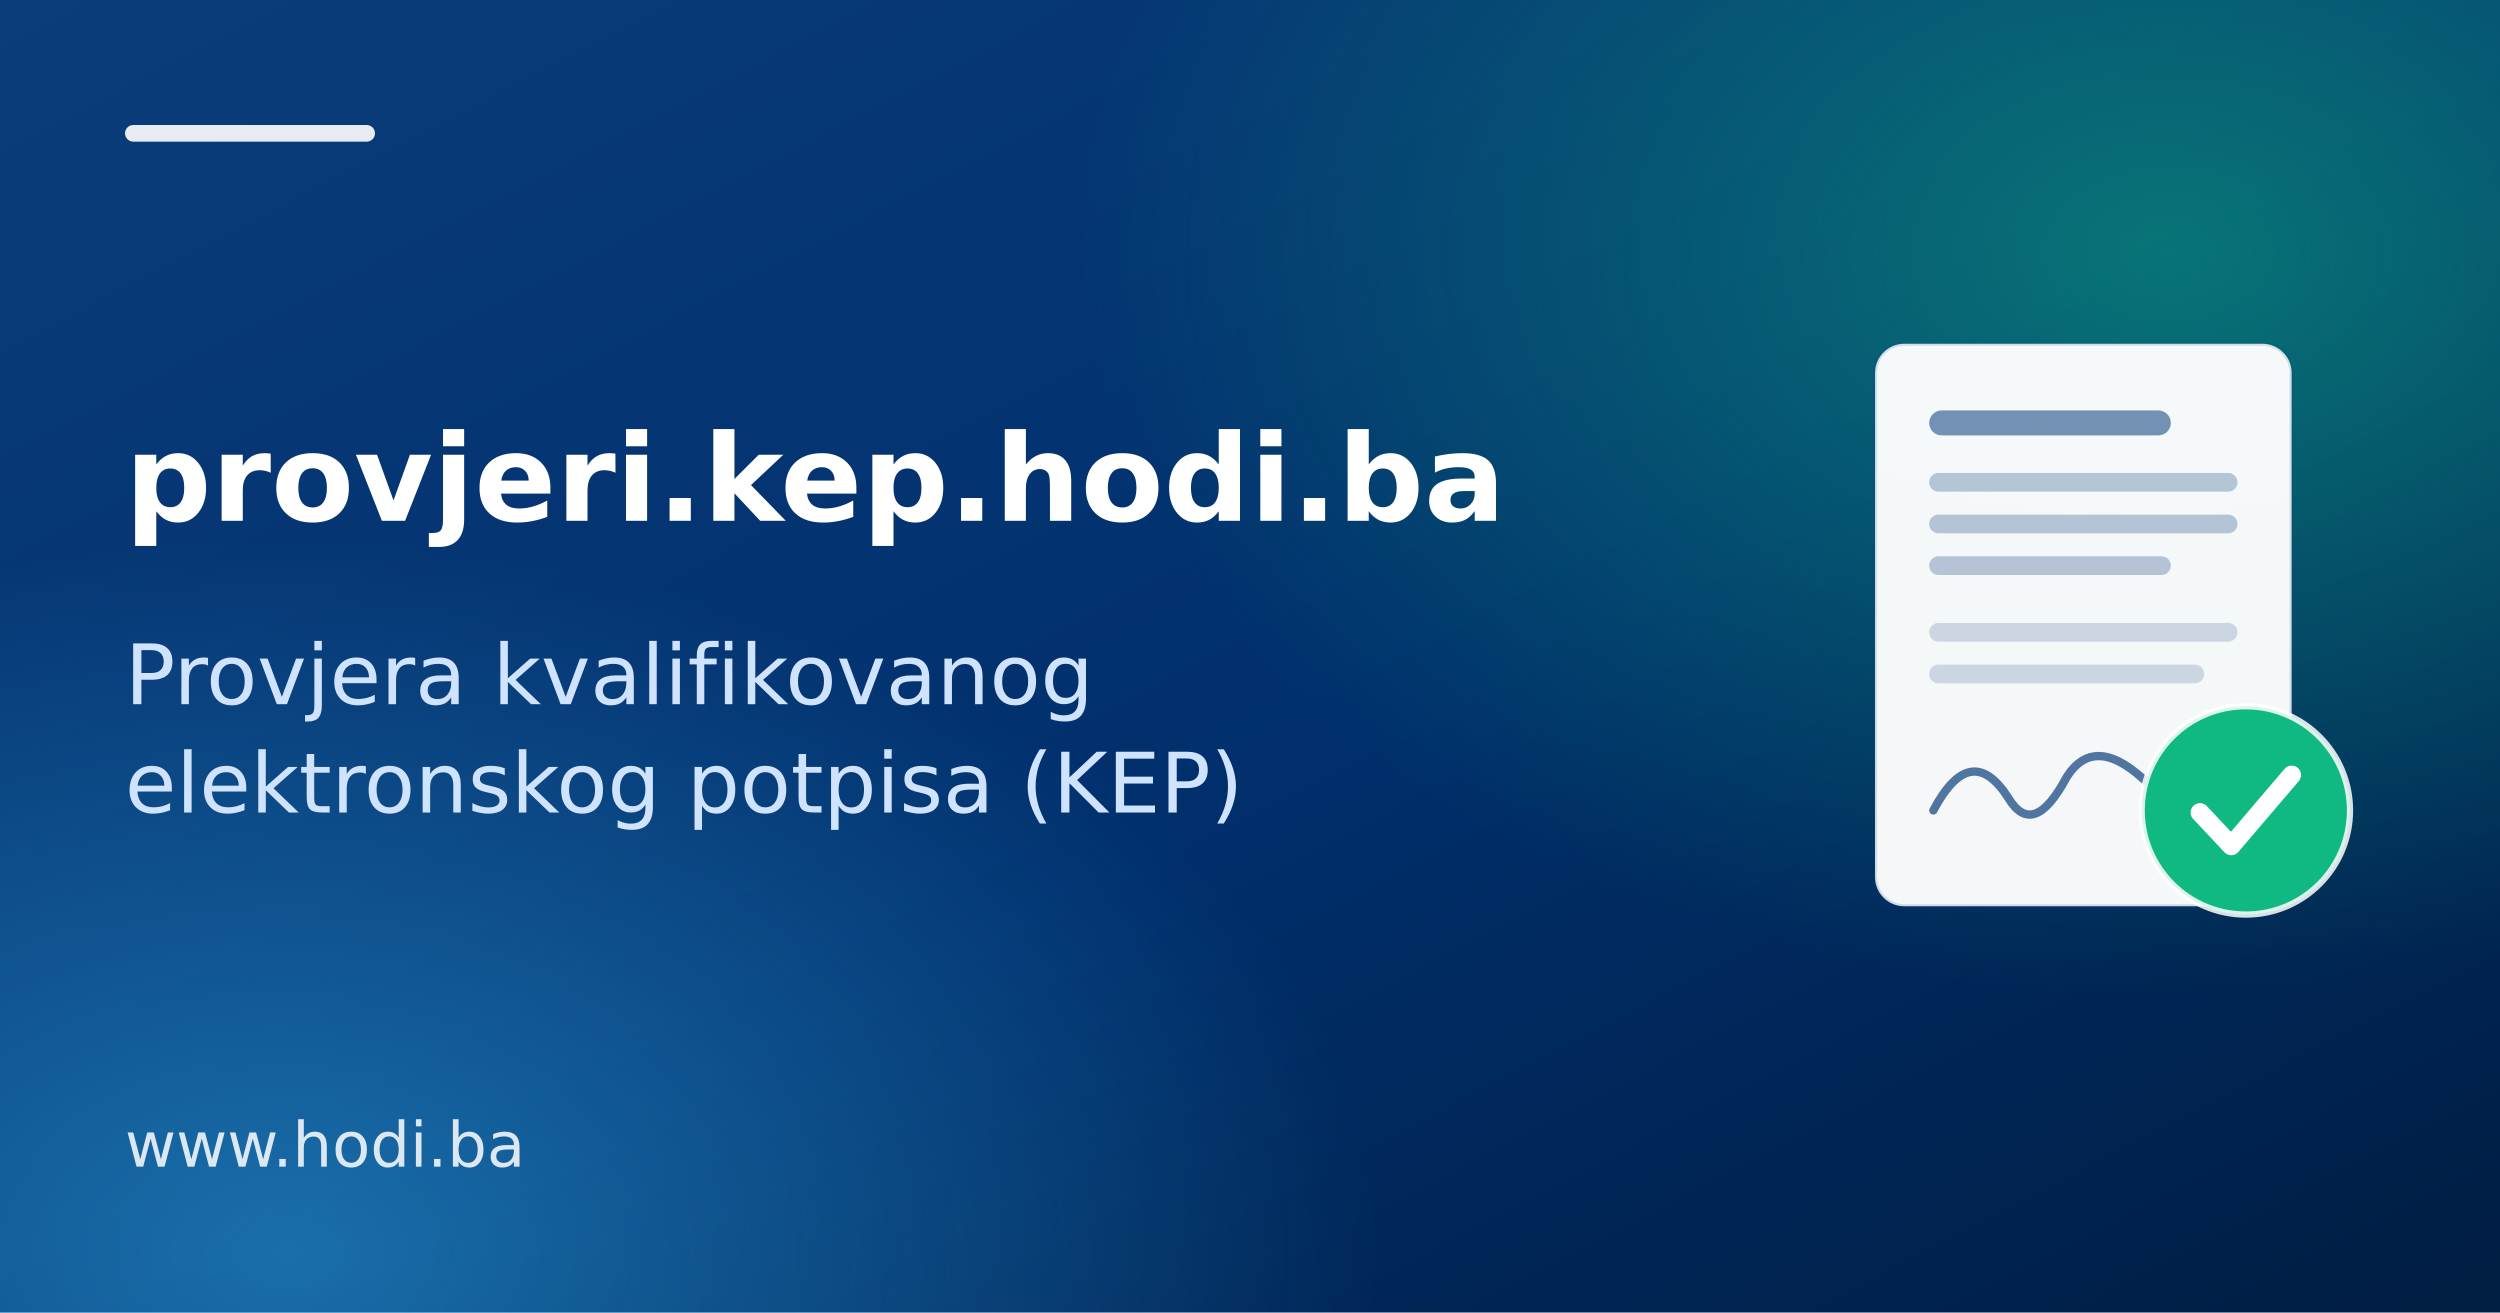
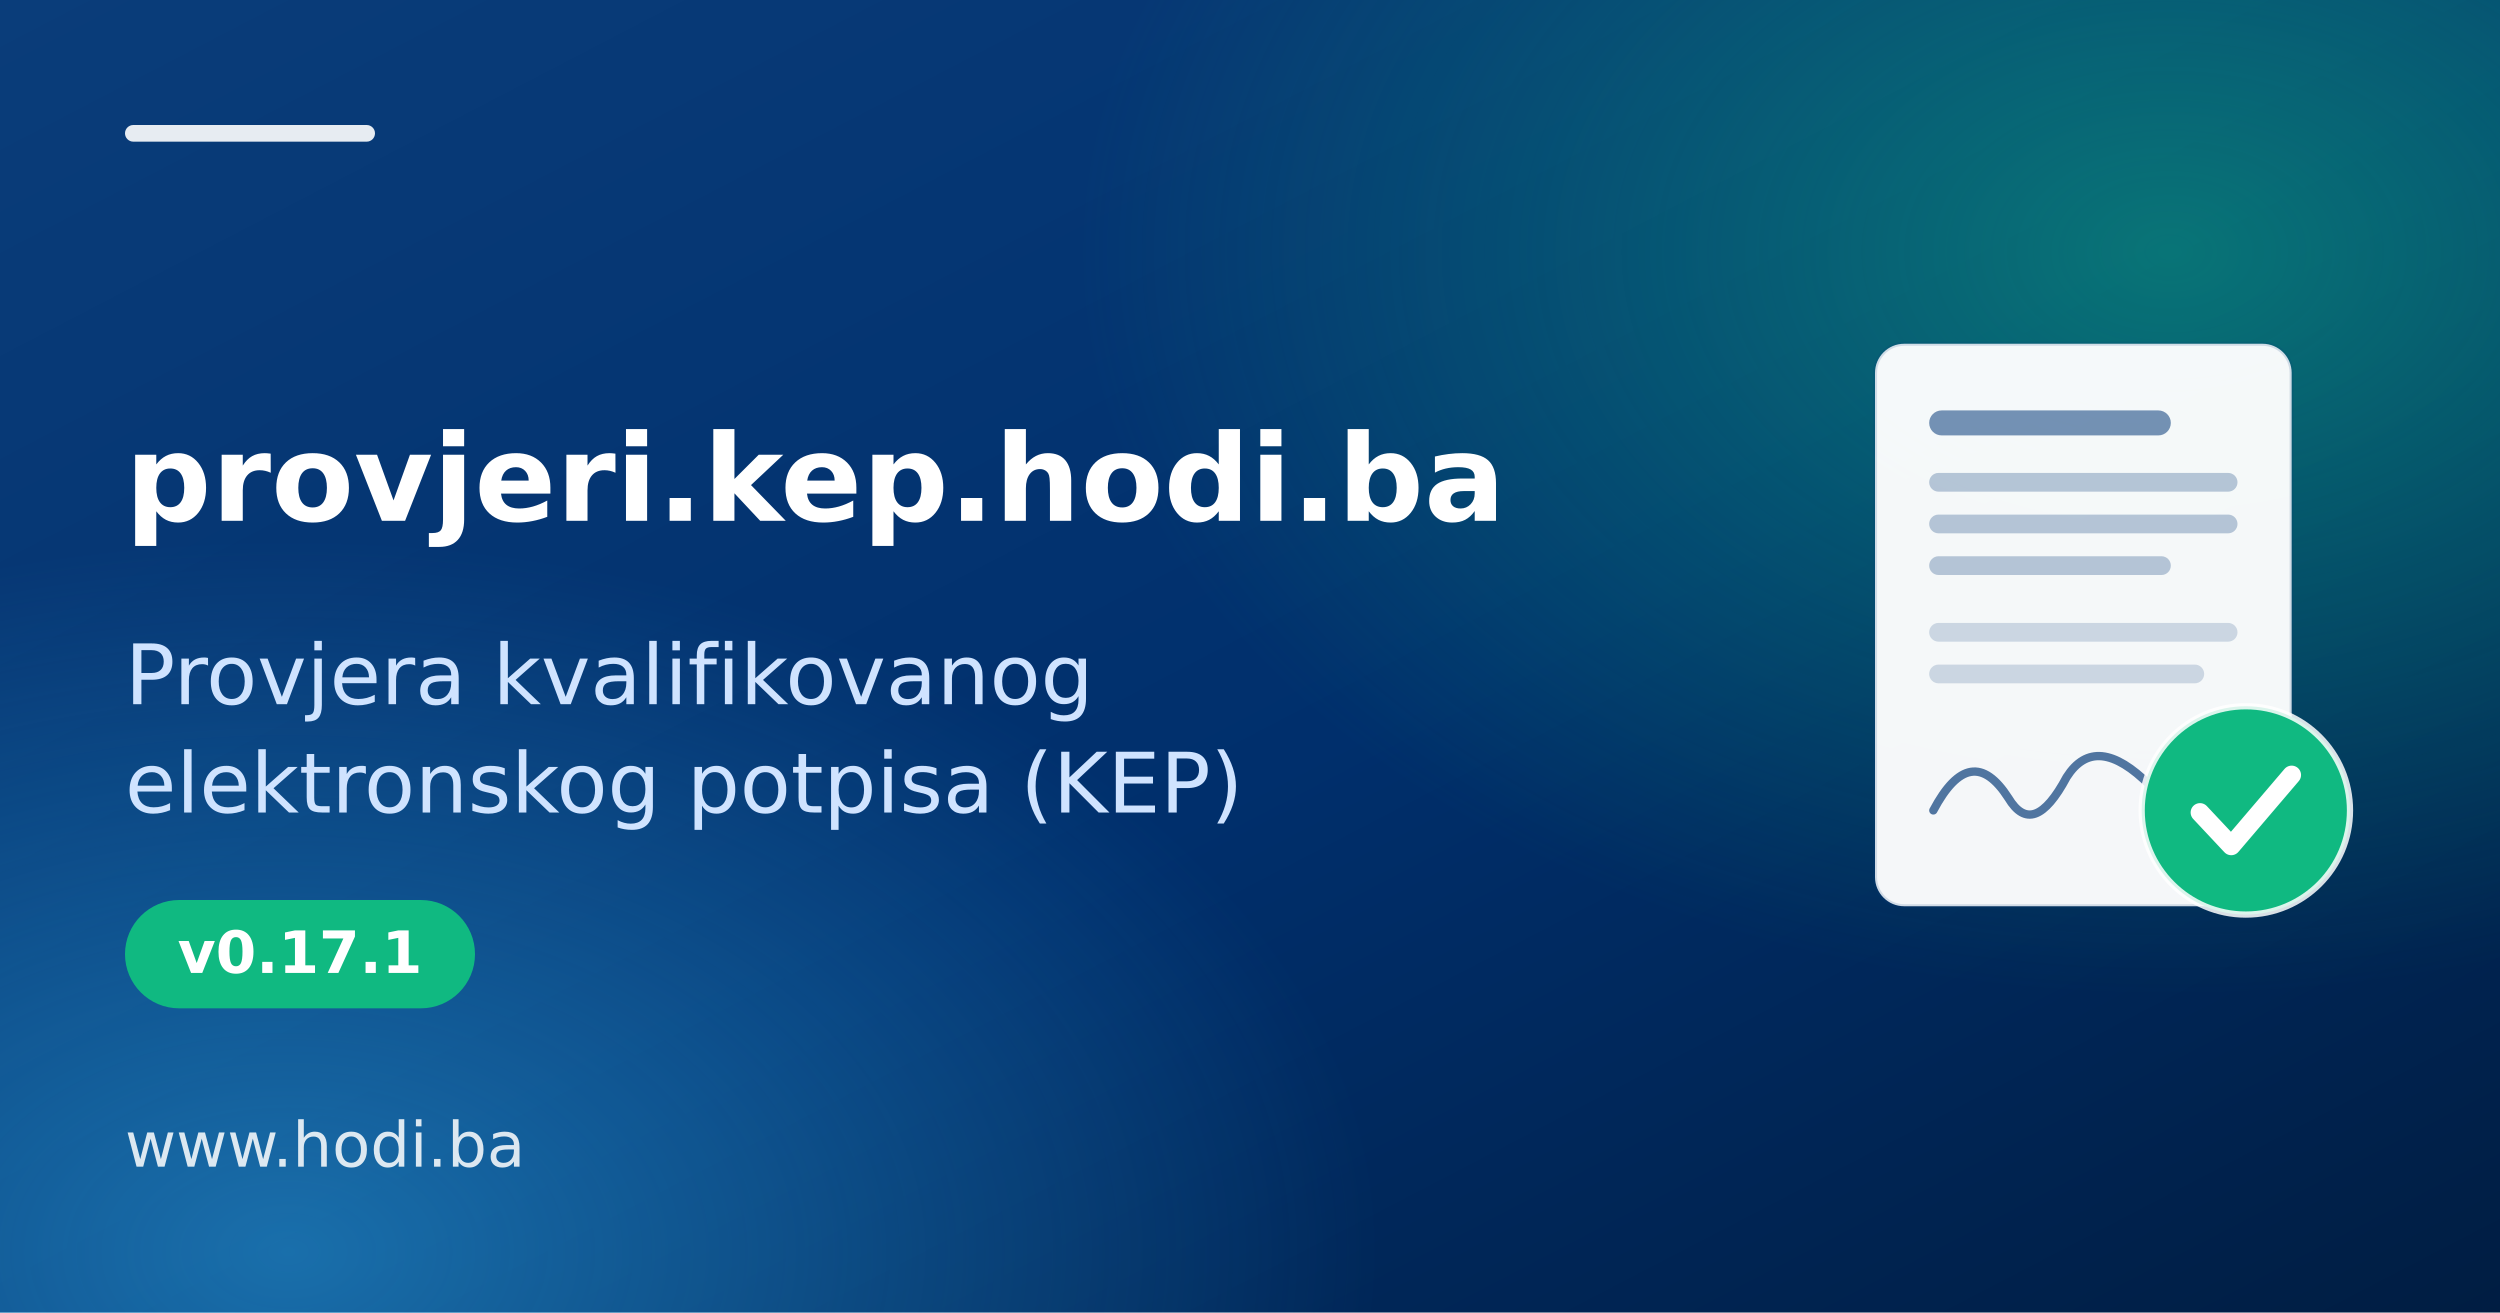
<svg xmlns="http://www.w3.org/2000/svg" width="1200" height="630" viewBox="0 0 1200 630">
  <defs>
    <linearGradient id="bg" x1="0" y1="0" x2="1" y2="1">
      <stop offset="0%" stop-color="#0a3d7a" />
      <stop offset="55%" stop-color="#002F6C" />
      <stop offset="100%" stop-color="#001d42" />
    </linearGradient>
    <radialGradient id="glowA" cx="50%" cy="50%" r="50%">
      <stop offset="0%" stop-color="#10b981" stop-opacity="0.50" />
      <stop offset="100%" stop-color="#10b981" stop-opacity="0" />
    </radialGradient>
    <radialGradient id="glowB" cx="50%" cy="50%" r="50%">
      <stop offset="0%" stop-color="#38bdf8" stop-opacity="0.45" />
      <stop offset="100%" stop-color="#38bdf8" stop-opacity="0" />
    </radialGradient>
  </defs>
  <rect width="1200" height="630" fill="url(#bg)" />
  <ellipse cx="1040" cy="120" rx="520" ry="360" fill="url(#glowA)" />
  <ellipse cx="140" cy="600" rx="520" ry="340" fill="url(#glowB)" />
  <g transform="translate(900,165)">
    <rect x="0" y="0" width="200" height="270" rx="14" fill="#ffffff" fill-opacity="0.96" />
    <rect x="0" y="0" width="200" height="270" rx="14" fill="none" stroke="#0a3d7a" stroke-opacity="0.15" stroke-width="2" />
    <rect x="26" y="32" width="116" height="12" rx="6" fill="#0a3d7a" opacity="0.55" />
    <rect x="26" y="62" width="148" height="9" rx="4.5" fill="#0a3d7a" opacity="0.28" />
    <rect x="26" y="82" width="148" height="9" rx="4.5" fill="#0a3d7a" opacity="0.28" />
    <rect x="26" y="102" width="116" height="9" rx="4.5" fill="#0a3d7a" opacity="0.28" />
    <rect x="26" y="134" width="148" height="9" rx="4.5" fill="#0a3d7a" opacity="0.18" />
    <rect x="26" y="154" width="132" height="9" rx="4.5" fill="#0a3d7a" opacity="0.18" />
    <path d="M28 224 q18 -34 36 -6 q12 20 28 -10 q14 -22 40 4" fill="none" stroke="#0a3d7a" stroke-width="4" stroke-linecap="round" opacity="0.7" />
    <circle cx="178" cy="224" r="50" fill="#10b981" />
    <circle cx="178" cy="224" r="50" fill="none" stroke="#ffffff" stroke-opacity="0.85" stroke-width="3" />
    <path d="M156 225 l15 16 l29 -34" fill="none" stroke="#ffffff" stroke-width="9" stroke-linecap="round" stroke-linejoin="round" />
  </g>
  <rect x="60" y="60" width="120" height="8" rx="4" fill="#ffffff" opacity="0.9" />
  <text x="60" y="560" font-family="DejaVu Sans, Arial, sans-serif" font-size="30" fill="#ffffff" opacity="0.85">www.hodi.ba</text>
  <text x="60" y="250" font-family="DejaVu Sans, Arial, sans-serif" font-size="58" font-weight="700" fill="#ffffff">
    <tspan x="60" dy="0">provjeri.kep.hodi.ba</tspan>
  </text>
  <text x="60" y="338" font-family="DejaVu Sans, Arial, sans-serif" font-size="40" font-weight="400" fill="#cfe3ff">
    <tspan x="60" dy="0">Provjera kvalifikovanog</tspan>
    <tspan x="60" dy="52">elektronskog potpisa (KEP)</tspan>
  </text>
+   <g transform="translate(60,432)">
+     <rect width="168" height="52" rx="26" fill="#10b981" />
+     <text x="84" y="35" font-family="DejaVu Sans, Arial, sans-serif" font-size="28" font-weight="700" fill="#ffffff" text-anchor="middle">v0.17.1</text>
+   </g>
</svg>
